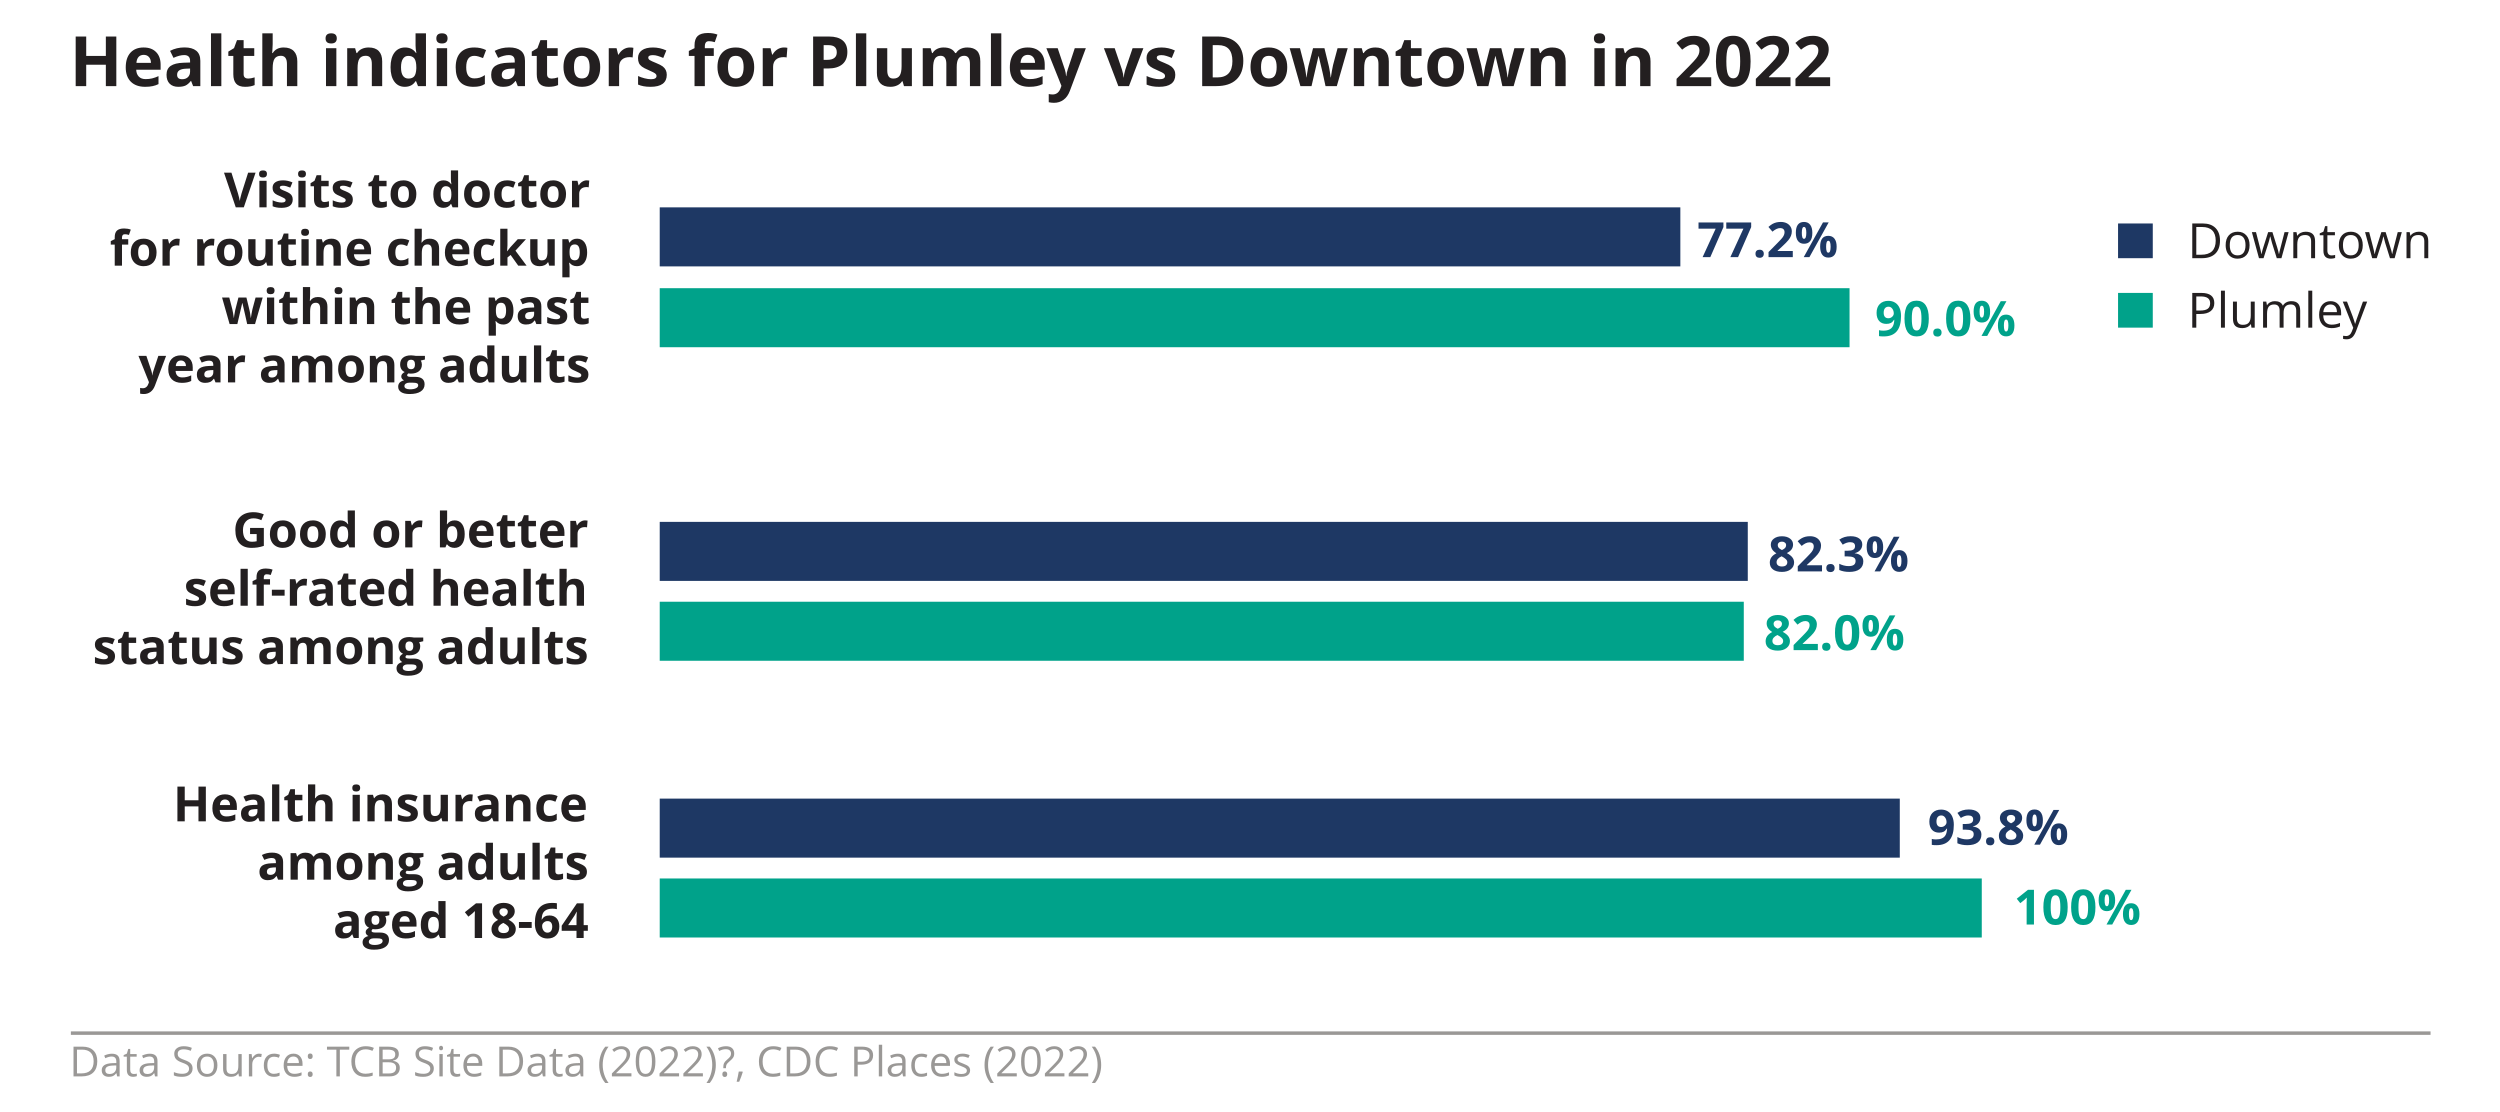
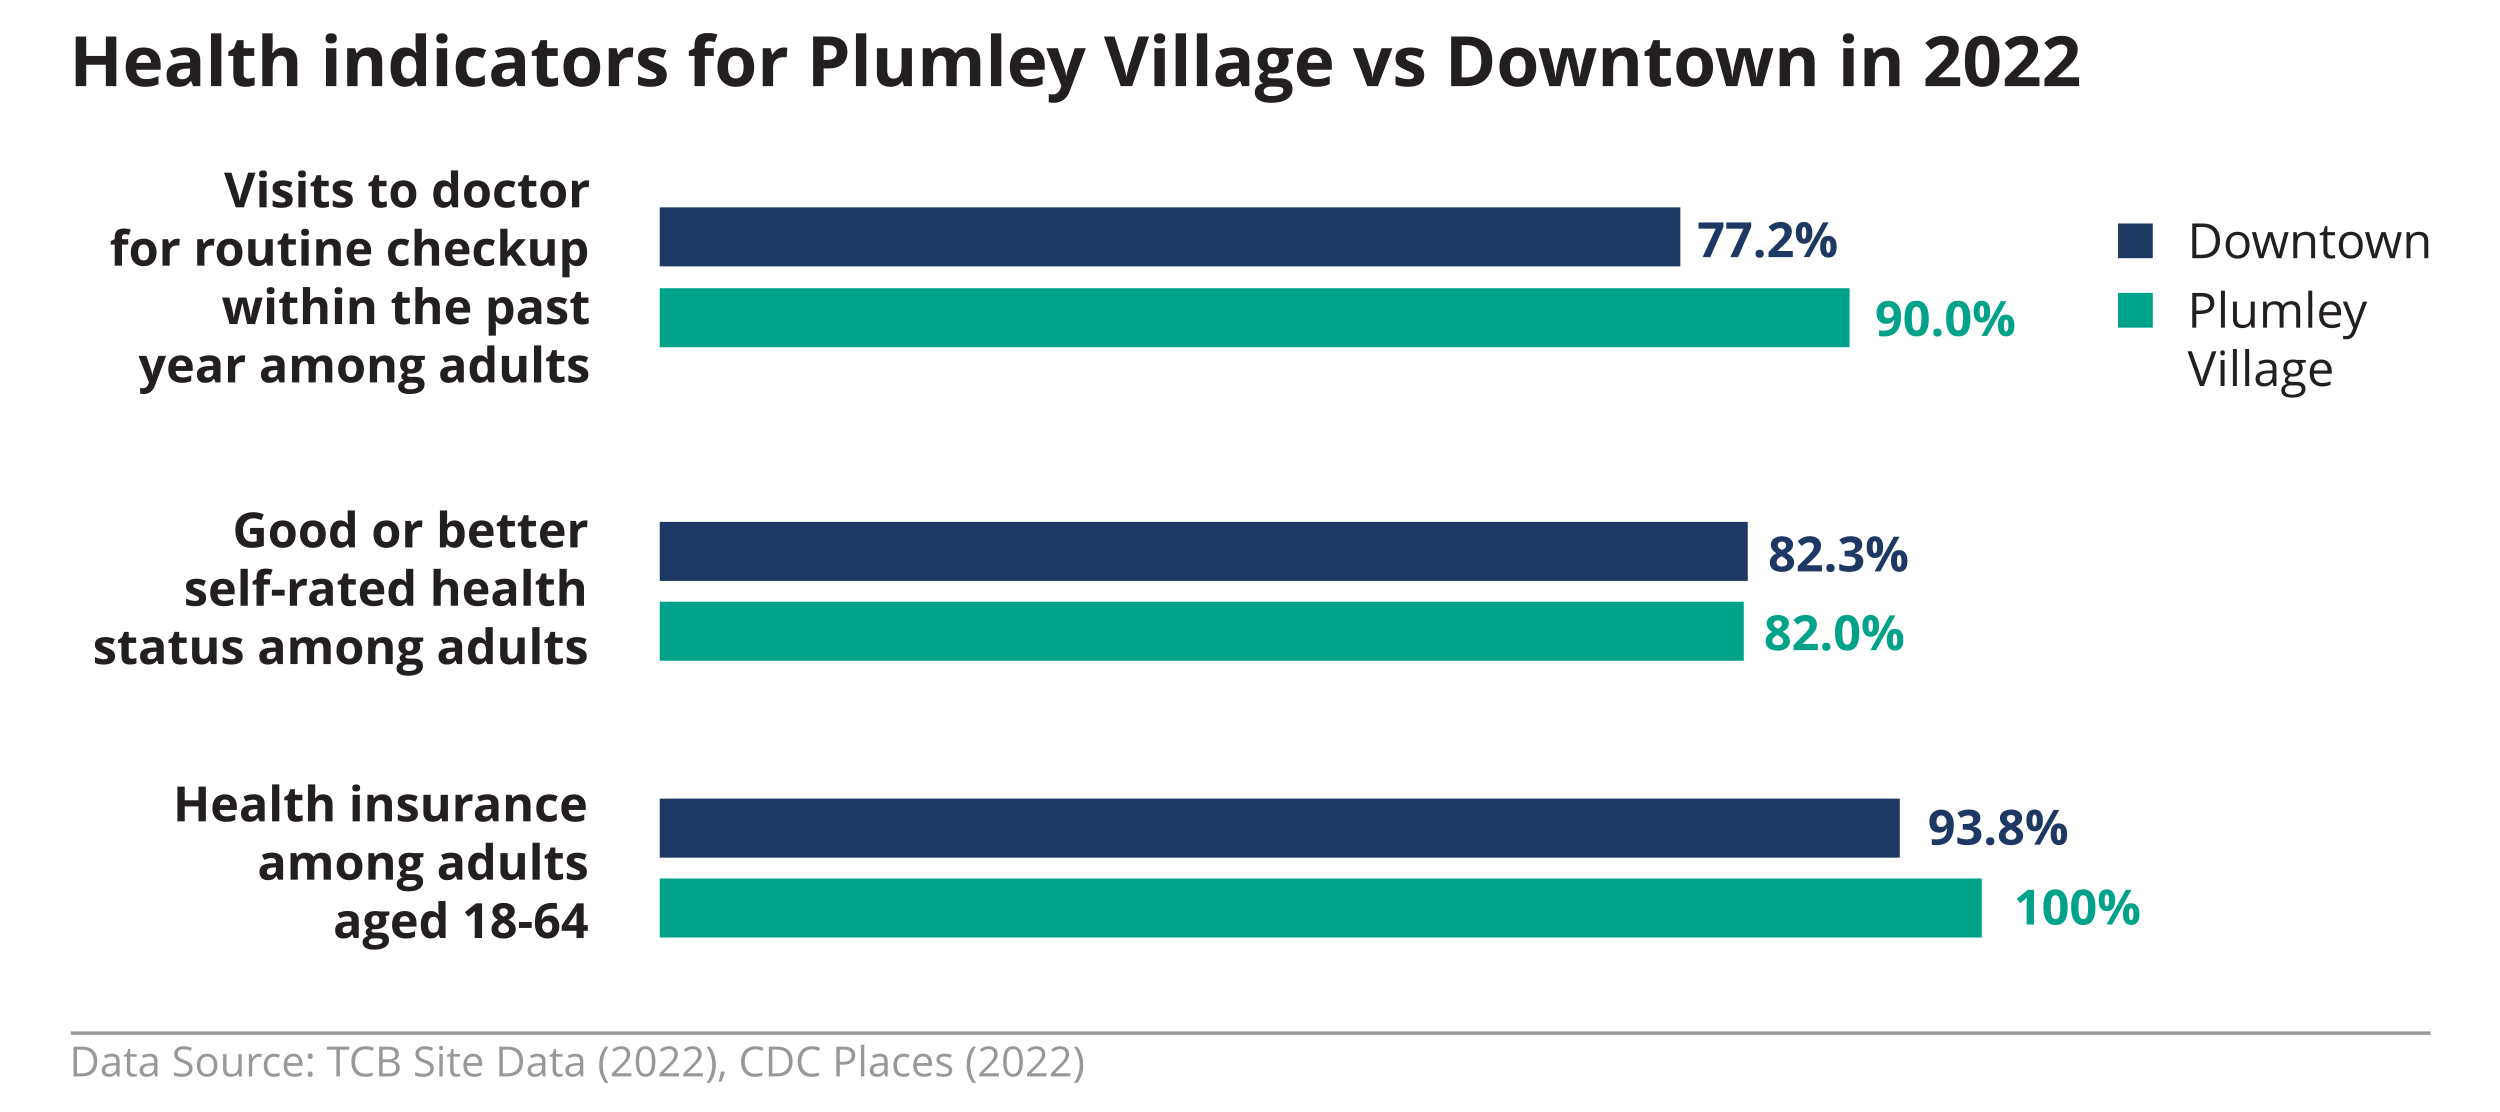
<svg xmlns="http://www.w3.org/2000/svg" viewBox="0 0 720 320">
  <defs>
    <style>
      .cls-1, .cls-2, .cls-3, .cls-4 {
        font-family: OpenSans-Bold, 'Open Sans';
        font-weight: 700;
      }

      .cls-1, .cls-2, .cls-3, .cls-5 {
        font-size: 14px;
      }

      .cls-1, .cls-6 {
        fill: #1e3864;
      }

      .cls-2, .cls-4, .cls-5 {
        fill: #231f20;
      }

      .cls-3, .cls-7 {
        fill: #00a28a;
      }

      .cls-8 {
        fill: #9a9896;
        font-size: 12px;
      }

      .cls-8, .cls-5 {
        font-family: OpenSans, 'Open Sans';
      }

      .cls-4 {
        font-size: 20px;
      }

      .cls-9 {
        fill: none;
        stroke: #9a9896;
        stroke-miterlimit: 10;
      }
    </style>
  </defs>
  <g id="Layer_1" data-name="Layer 1">
    <g>
      <text class="cls-8" transform="translate(20 310)">
-         <tspan x="0" y="0">Data Source: TCB Site Data (2022)?, CDC Places (2022)</tspan>
+         <tspan x="0" y="0">Data Source: TCB Site Data (2022), CDC Places (2022)</tspan>
      </text>
      <line class="cls-9" x1="20.41" y1="297.54" x2="700" y2="297.54" />
    </g>
  </g>
  <g id="Layer_5" data-name="Layer 5">
    <text class="cls-2" transform="translate(64.51 59.72)">
      <tspan x="0" y="0">Visits to doctor</tspan>
      <tspan x="-32.89" y="16.8">for routine checkup</tspan>
      <tspan x="-.7" y="33.6">within the past</tspan>
      <tspan x="-24.64" y="50.4">year among adults</tspan>
    </text>
    <text class="cls-2" transform="translate(66.97 157.65)">
      <tspan x="0" y="0">Good or better</tspan>
      <tspan x="-14.02" y="16.8">self-rated health</tspan>
      <tspan x="-40.26" y="33.6">status among adults</tspan>
    </text>
    <text class="cls-2" transform="translate(49.83 236.55)">
      <tspan x="0" y="0">Health insurance</tspan>
      <tspan x="24.3" y="16.8">among adults</tspan>
      <tspan x="46.09" y="33.6">aged 18-64</tspan>
    </text>
    <text class="cls-4" transform="translate(20 24.8)">
-       <tspan x="0" y="0">Health indicators for Plumley vs Downtown in 2022</tspan>
+       <tspan x="0" y="0">Health indicators for Plumley Village vs Downtown in 2022</tspan>
    </text>
    <text class="cls-3" transform="translate(540 96.75)">
      <tspan x="0" y="0">90.0%</tspan>
    </text>
    <text class="cls-1" transform="translate(488.8 74.06)">
      <tspan x="0" y="0">77.2%</tspan>
    </text>
    <rect class="cls-6" x="190" y="59.72" width="293.94" height="17" />
    <rect class="cls-7" x="190" y="83" width="342.67" height="17" />
    <text class="cls-1" transform="translate(555.2 243.27)">
      <tspan x="0" y="0">93.8%</tspan>
    </text>
    <text class="cls-3" transform="translate(580 266.27)">
      <tspan x="0" y="0">100%</tspan>
    </text>
    <rect class="cls-7" x="190" y="253" width="380.75" height="17" />
    <rect class="cls-6" x="190" y="230" width="357.14" height="17" />
    <text class="cls-1" transform="translate(509.2 164.57)">
      <tspan x="0" y="0">82.3%</tspan>
    </text>
    <text class="cls-3" transform="translate(508 187.24)">
      <tspan x="0" y="0">82.0%</tspan>
    </text>
    <rect class="cls-7" x="190" y="173.3" width="312.21" height="17" />
    <rect class="cls-6" x="190" y="150.3" width="313.36" height="17" />
    <rect class="cls-7" x="610" y="84.36" width="10" height="10" />
    <g>
      <rect class="cls-6" x="610" y="64.36" width="10" height="10" />
      <text class="cls-5" transform="translate(630 74.36)">
        <tspan x="0" y="0">Downtown</tspan>
      </text>
    </g>
    <text class="cls-5" transform="translate(630 94.36)">
-       <tspan x="0" y="0">Plumley</tspan>
+       <tspan x="0" y="0">Plumley </tspan>
+       <tspan x="0" y="16.8">Village</tspan>
    </text>
  </g>
</svg>
